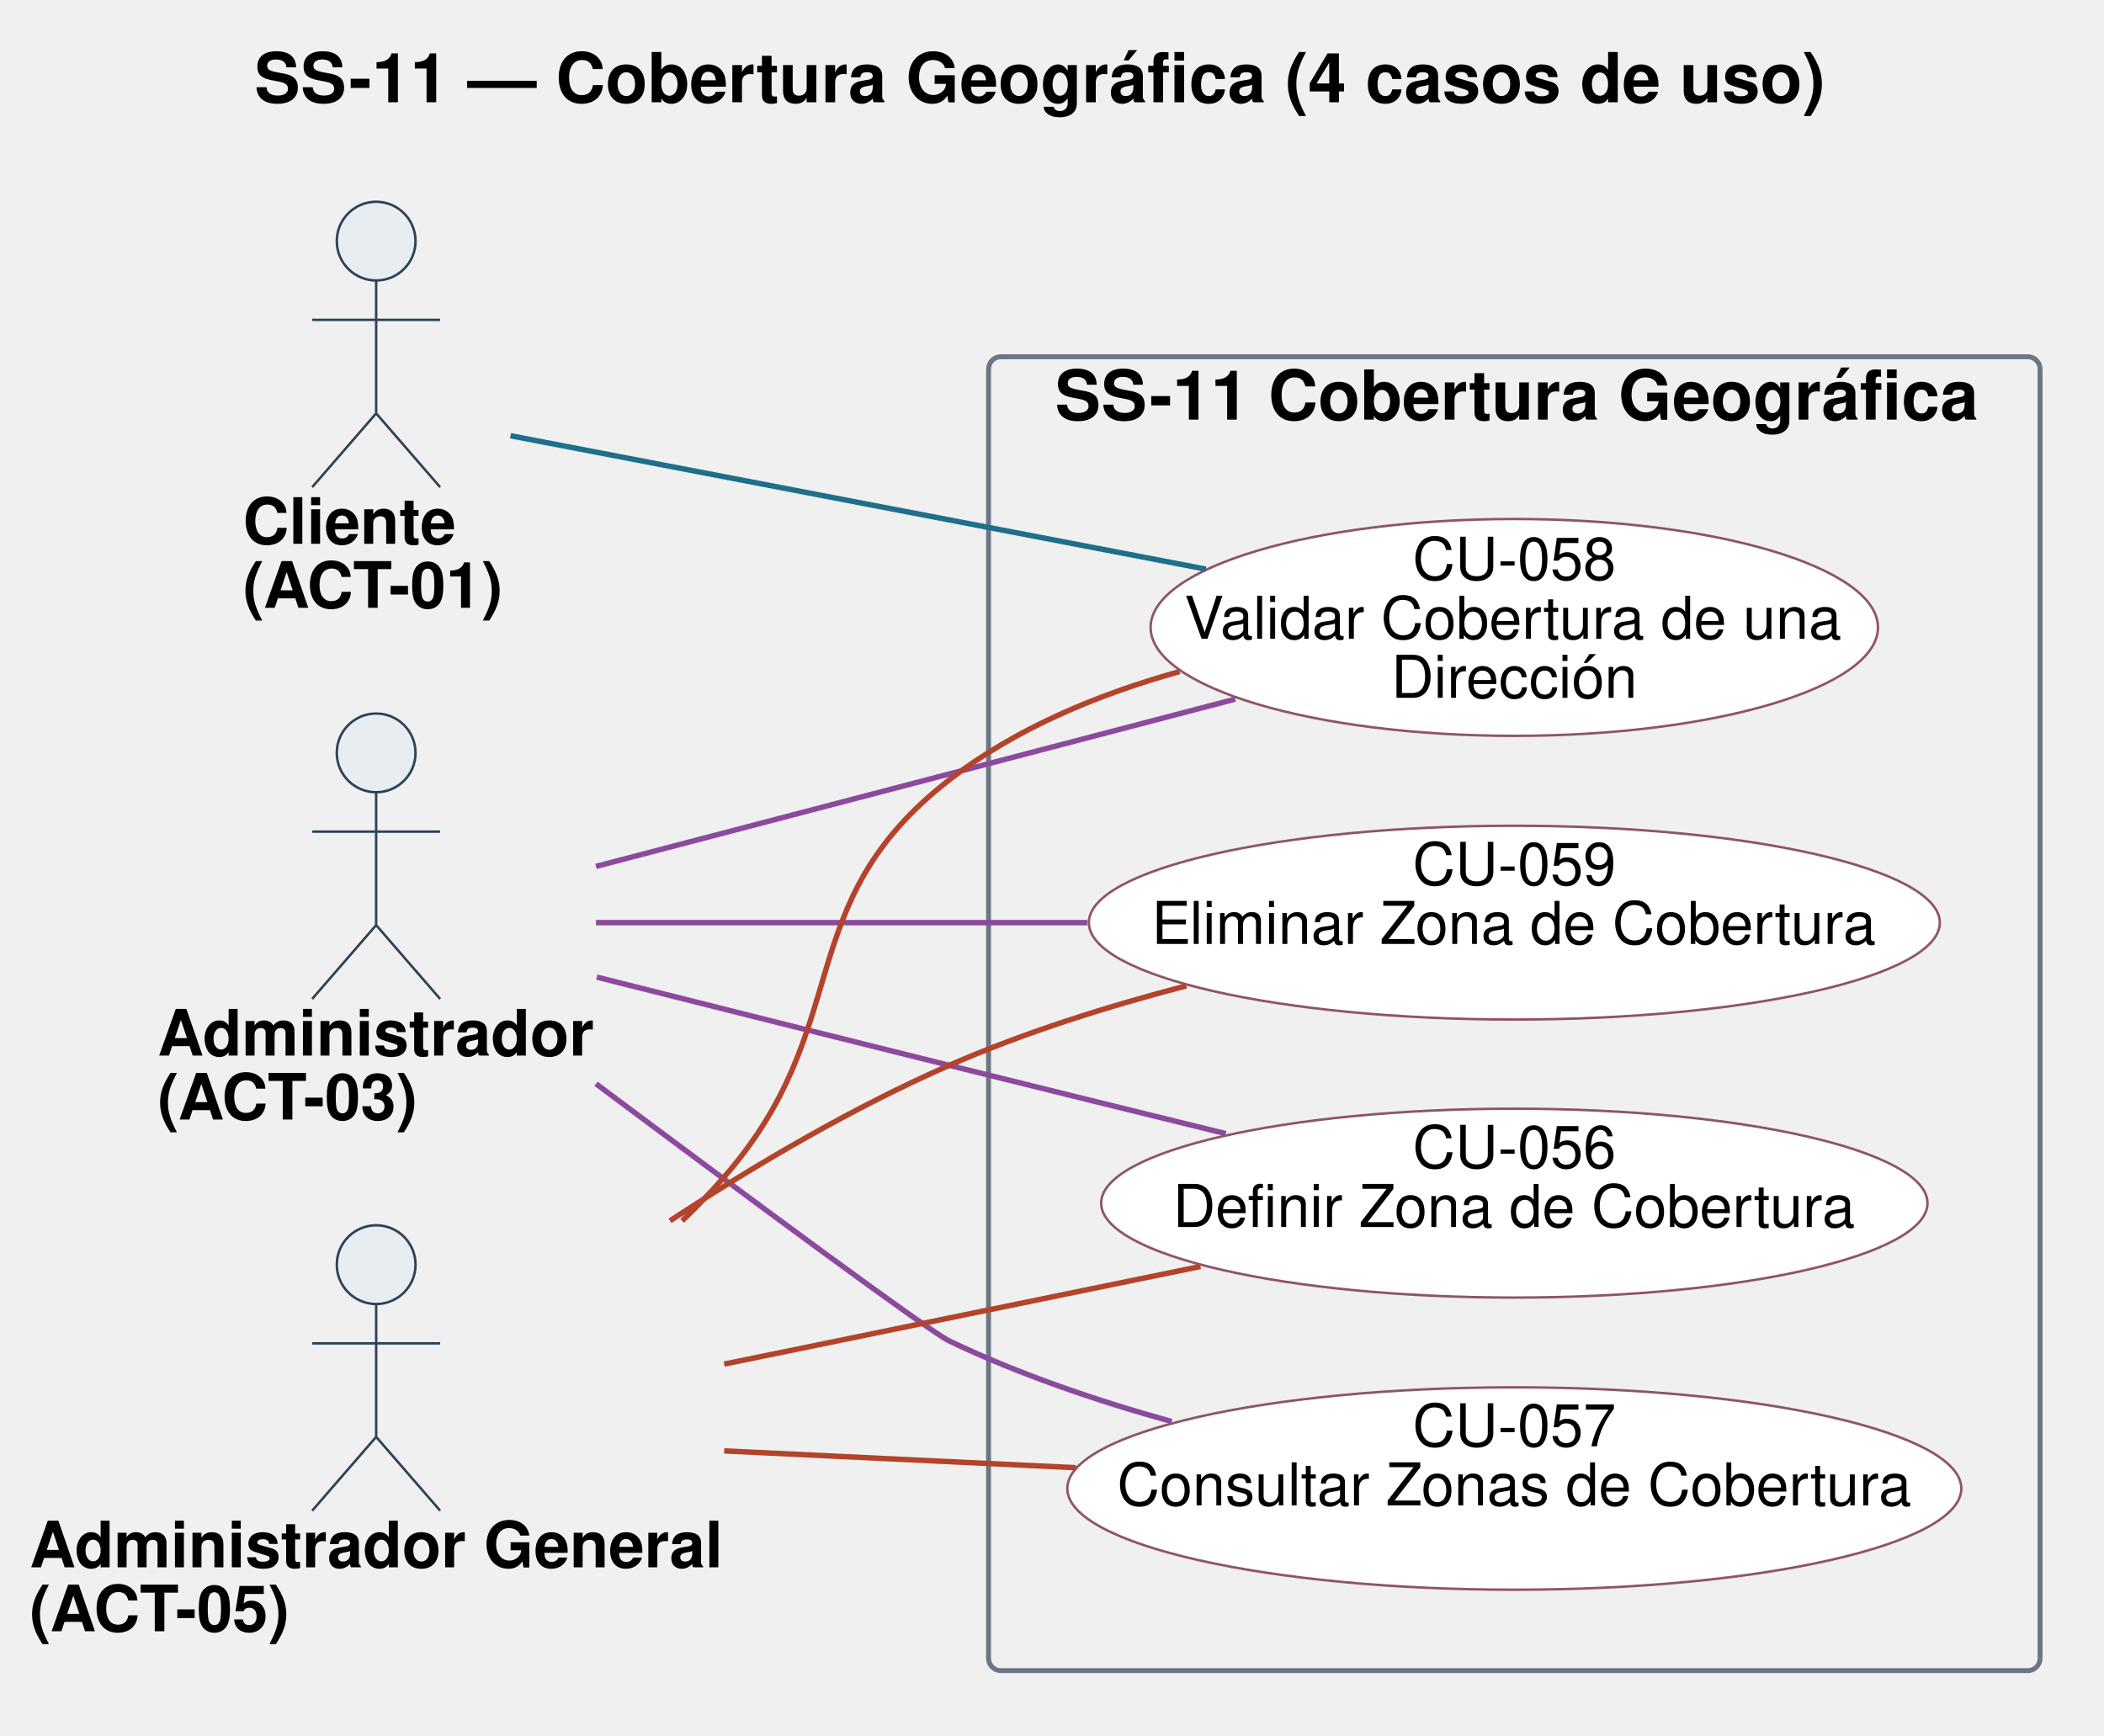
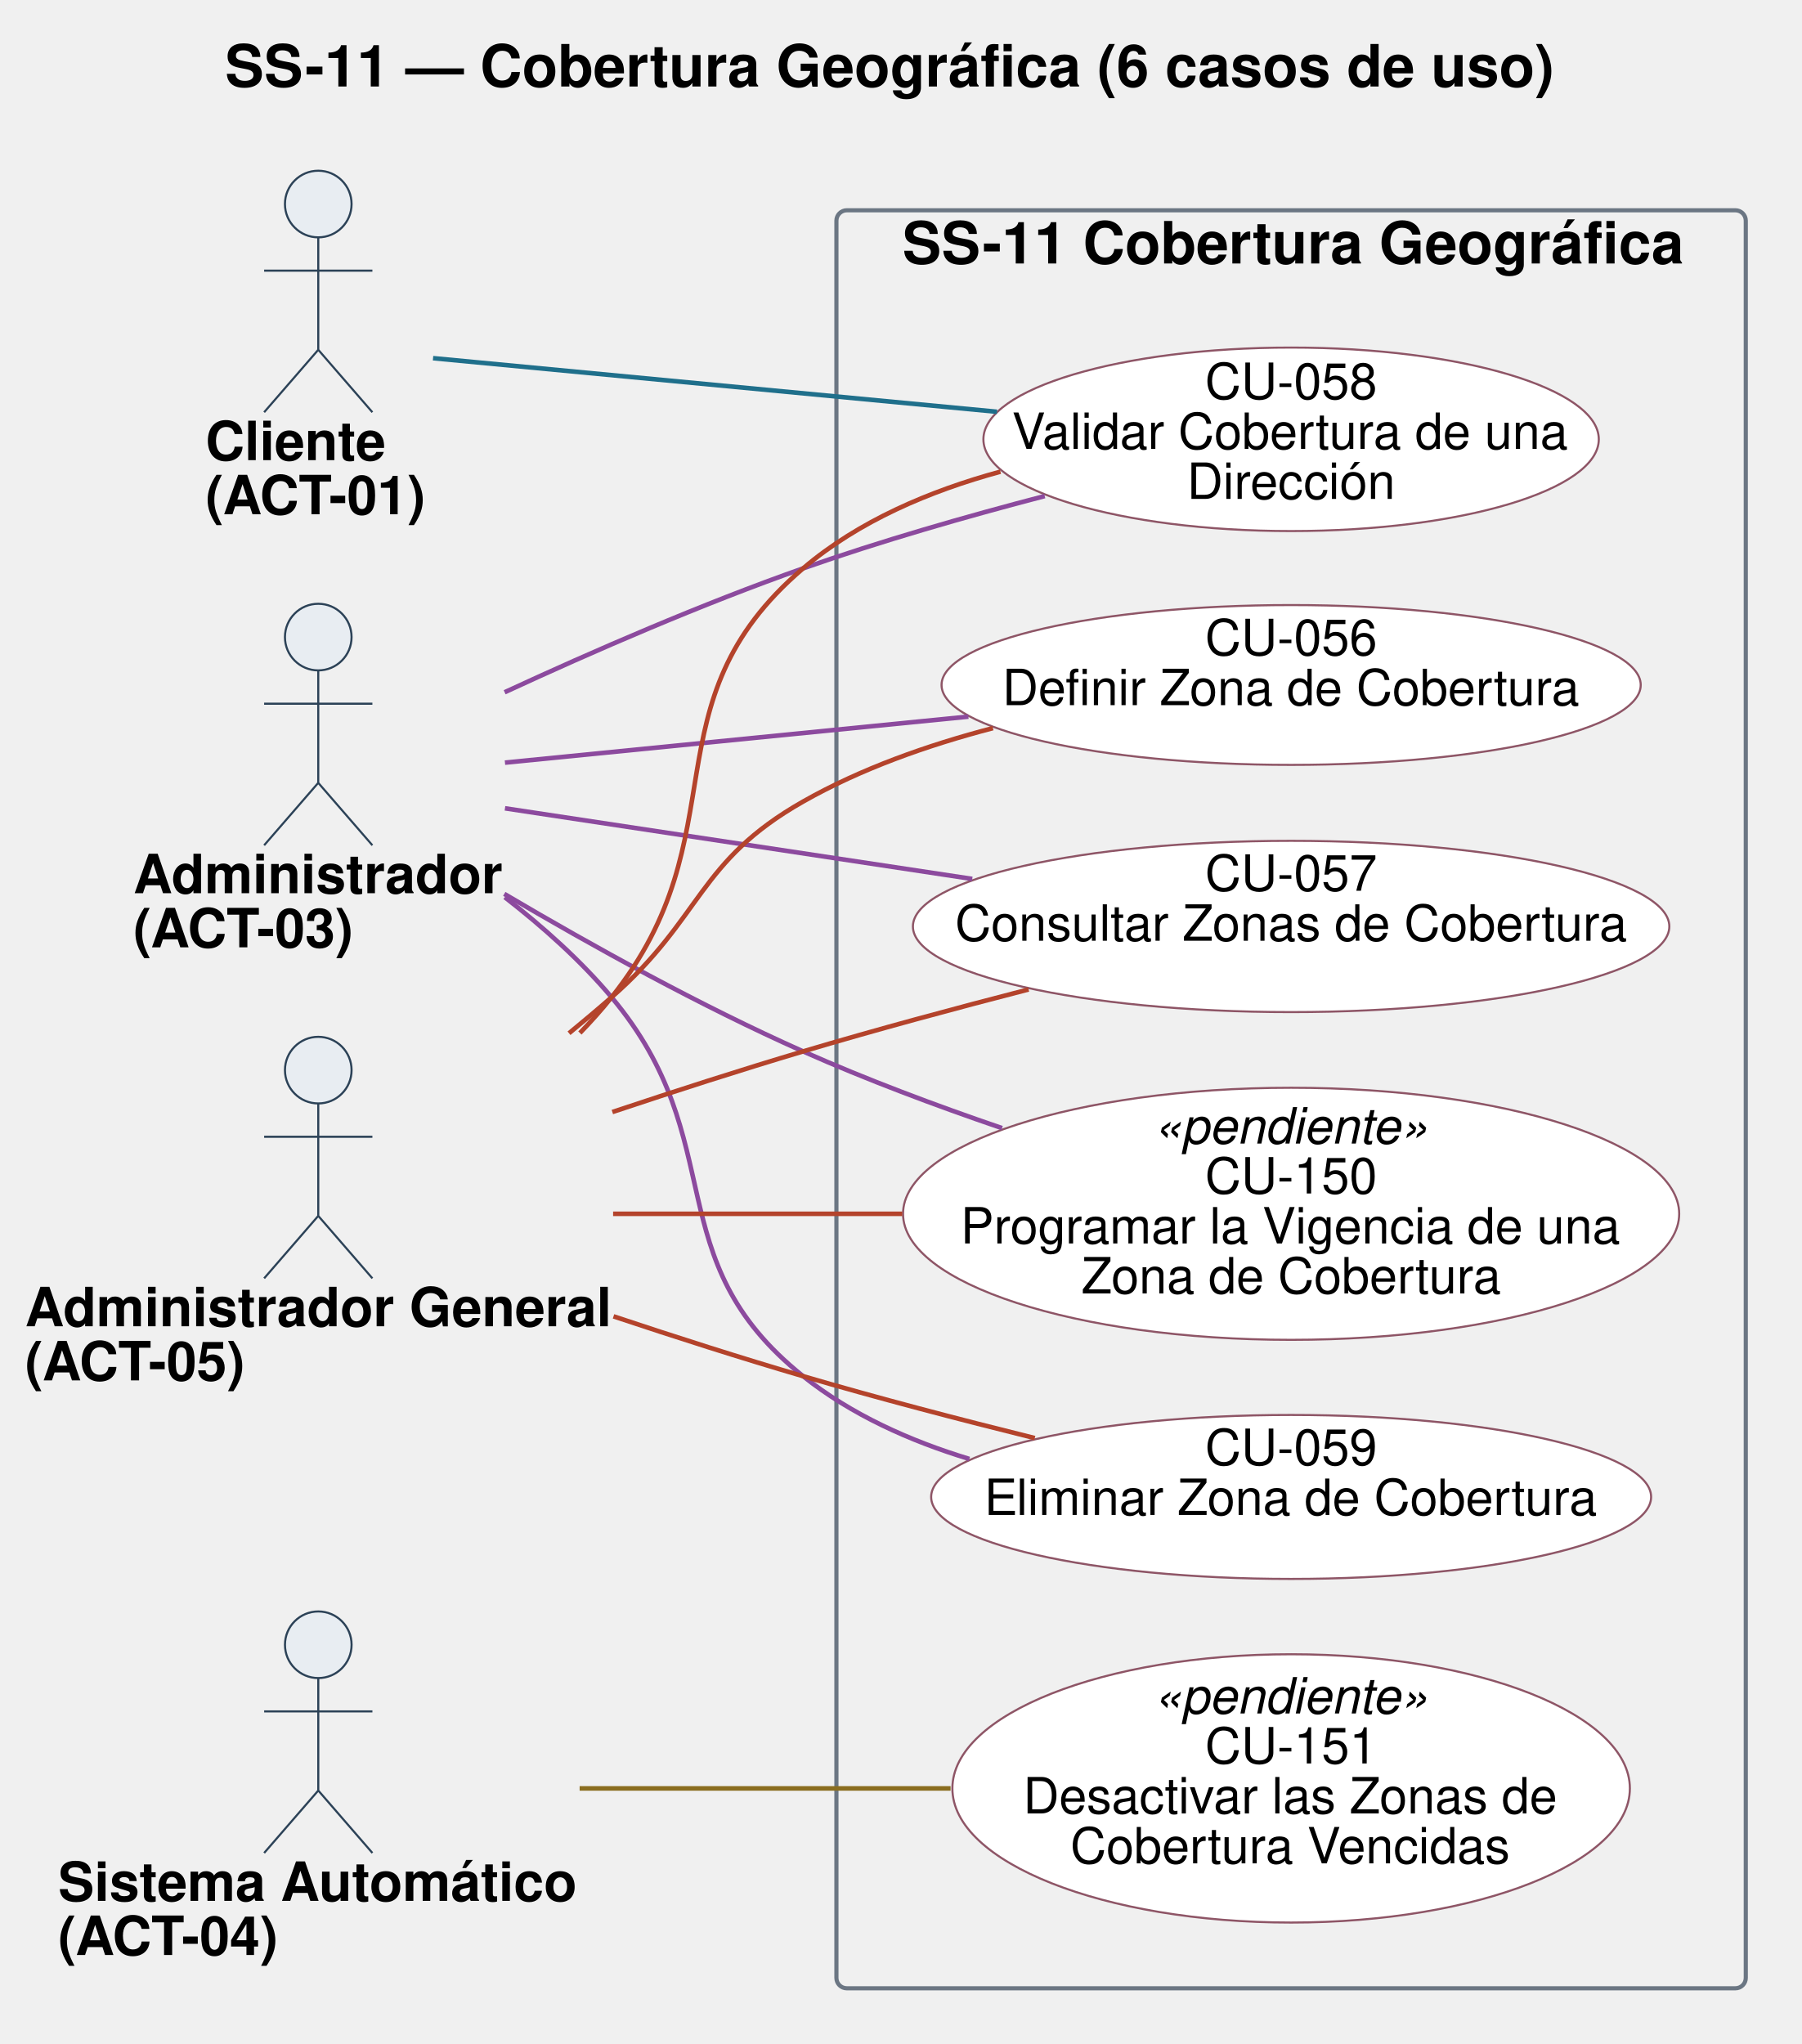
- <svg xmlns="http://www.w3.org/2000/svg" version="1.1" data-diagram-type="DESCRIPTION" style="width:668px;height:551px;background:#FFFFFF;" width="668.75px" height="551.563px" viewBox="0 0 668 551" zoomAndPan="magnify" preserveAspectRatio="none" contentStyleType="text/css">
+ <svg xmlns="http://www.w3.org/2000/svg" version="1.1" data-diagram-type="DESCRIPTION" style="width:676px;height:767px;background:#FFFFFF;" width="676.563px" height="767.188px" viewBox="0 0 676 767" zoomAndPan="magnify" preserveAspectRatio="none" contentStyleType="text/css">
  <defs />
  <g font-family="sans-serif" lengthAdjust="spacing">
    <g class="title" data-source-line="1">
-       <text x="80.722" y="32.469" fill="#000" font-size="21.875" textLength="497.197" font-weight="700" font-family="Helvetica">SS-11 — Cobertura Geográfica (4 casos de uso)</text>
+       <text x="84.417" y="32.469" fill="#000" font-size="21.875" textLength="497.197" font-weight="700" font-family="Helvetica">SS-11 — Cobertura Geográfica (6 casos de uso)</text>
    </g>
-     <g class="cluster" data-qualified-name="SS-11 Cobertura Geogr.fica" id="ent0004" data-source-line="40">
-       <rect x="313.859" y="113.281" width="333.844" height="417.188" fill="none" style="stroke:#6B7683;stroke-width:1.563;" rx="3.906" ry="3.906" />
-       <text x="334.903" y="133.25" fill="#000" font-size="21.875" textLength="291.756" font-weight="700" font-family="Helvetica">SS-11 Cobertura Geográfica</text>
+     <g class="cluster" data-qualified-name="SS-11 Cobertura Geogr.fica" id="ent0005" data-source-line="41">
+       <rect x="313.859" y="78.906" width="341.234" height="667.188" fill="none" style="stroke:#6B7683;stroke-width:1.563;" rx="3.906" ry="3.906" />
+       <text x="338.599" y="98.875" fill="#000" font-size="21.875" textLength="291.756" font-weight="700" font-family="Helvetica">SS-11 Cobertura Geográfica</text>
    </g>
-     <g class="entity" data-qualified-name="SS-11 Cobertura Geogr.fica.U056" id="ent0005" data-source-line="41">
-       <ellipse cx="480.787" cy="382.032" rx="131.178" ry="29.986" fill="#FFF" style="stroke:#8E5566;stroke-width:0.781;" />
-       <text x="448.483" y="370.855" fill="#000" font-size="18.75" textLength="64.609" font-family="Helvetica">CU-056</text>
-       <text x="372.398" y="389.605" fill="#000" font-size="18.75" textLength="216.779" font-family="Helvetica">Definir Zona de Cobertura</text>
+     <g class="entity" data-qualified-name="SS-11 Cobertura Geogr.fica.U056" id="ent0006" data-source-line="42">
+       <ellipse cx="484.49" cy="257.032" rx="131.178" ry="29.986" fill="#FFF" style="stroke:#8E5566;stroke-width:0.781;" />
+       <text x="452.186" y="245.855" fill="#000" font-size="18.75" textLength="64.609" font-family="Helvetica">CU-056</text>
+       <text x="376.101" y="264.605" fill="#000" font-size="18.75" textLength="216.779" font-family="Helvetica">Definir Zona de Cobertura</text>
    </g>
-     <g class="entity" data-qualified-name="SS-11 Cobertura Geogr.fica.U057" id="ent0006" data-source-line="42">
-       <ellipse cx="480.78" cy="472.65" rx="141.921" ry="32.134" fill="#FFF" style="stroke:#8E5566;stroke-width:0.781;" />
-       <text x="448.476" y="459.256" fill="#000" font-size="18.75" textLength="64.609" font-family="Helvetica">CU-057</text>
-       <text x="354.671" y="478.006" fill="#000" font-size="18.75" textLength="252.219" font-family="Helvetica">Consultar Zonas de Cobertura</text>
+     <g class="entity" data-qualified-name="SS-11 Cobertura Geogr.fica.U057" id="ent0007" data-source-line="43">
+       <ellipse cx="484.483" cy="347.65" rx="141.921" ry="32.134" fill="#FFF" style="stroke:#8E5566;stroke-width:0.781;" />
+       <text x="452.179" y="334.256" fill="#000" font-size="18.75" textLength="64.609" font-family="Helvetica">CU-057</text>
+       <text x="358.374" y="353.006" fill="#000" font-size="18.75" textLength="252.219" font-family="Helvetica">Consultar Zonas de Cobertura</text>
    </g>
-     <g class="entity" data-qualified-name="SS-11 Cobertura Geogr.fica.U058" id="ent0007" data-source-line="43">
-       <ellipse cx="480.774" cy="199.226" rx="115.462" ry="34.429" fill="#FFF" style="stroke:#8E5566;stroke-width:0.781;" />
-       <text x="448.47" y="184.086" fill="#000" font-size="18.75" textLength="64.609" font-family="Helvetica">CU-058</text>
-       <text x="376.02" y="202.836" fill="#000" font-size="18.75" textLength="209.509" font-family="Helvetica">Validar Cobertura de una</text>
-       <text x="441.699" y="221.586" fill="#000" font-size="18.75" textLength="78.149" font-family="Helvetica">Dirección</text>
+     <g class="entity" data-qualified-name="SS-11 Cobertura Geogr.fica.U058" id="ent0008" data-source-line="44">
+       <ellipse cx="484.477" cy="164.851" rx="115.462" ry="34.429" fill="#FFF" style="stroke:#8E5566;stroke-width:0.781;" />
+       <text x="452.173" y="149.711" fill="#000" font-size="18.75" textLength="64.609" font-family="Helvetica">CU-058</text>
+       <text x="379.723" y="168.461" fill="#000" font-size="18.75" textLength="209.509" font-family="Helvetica">Validar Cobertura de una</text>
+       <text x="445.403" y="187.211" fill="#000" font-size="18.75" textLength="78.149" font-family="Helvetica">Dirección</text>
    </g>
-     <g class="entity" data-qualified-name="SS-11 Cobertura Geogr.fica.U059" id="ent0008" data-source-line="44">
-       <ellipse cx="480.787" cy="292.97" rx="135.084" ry="30.767" fill="#FFF" style="stroke:#8E5566;stroke-width:0.781;" />
-       <text x="448.483" y="280.985" fill="#000" font-size="18.75" textLength="64.609" font-family="Helvetica">CU-059</text>
-       <text x="365.628" y="299.735" fill="#000" font-size="18.75" textLength="230.319" font-family="Helvetica">Eliminar Zona de Cobertura</text>
+     <g class="entity" data-qualified-name="SS-11 Cobertura Geogr.fica.U059" id="ent0009" data-source-line="45">
+       <ellipse cx="484.49" cy="561.72" rx="135.084" ry="30.767" fill="#FFF" style="stroke:#8E5566;stroke-width:0.781;" />
+       <text x="452.186" y="549.735" fill="#000" font-size="18.75" textLength="64.609" font-family="Helvetica">CU-059</text>
+       <text x="369.331" y="568.485" fill="#000" font-size="18.75" textLength="230.319" font-family="Helvetica">Eliminar Zona de Cobertura</text>
+     </g>
+     <g class="entity" data-qualified-name="SS-11 Cobertura Geogr.fica.U150" id="ent0010" data-source-line="46">
+       <ellipse cx="484.482" cy="455.47" rx="145.622" ry="47.298" fill="#FFF" style="stroke:#8E5566;stroke-width:0.781;" />
+       <text x="432.869" y="429.101" fill="#000" font-size="18.75" textLength="103.226" font-style="italic" font-family="Helvetica">«pendiente»</text>
+       <text x="452.177" y="447.851" fill="#000" font-size="18.75" textLength="64.609" font-family="Helvetica">CU-150</text>
+       <text x="360.451" y="466.601" fill="#000" font-size="18.75" textLength="248.062" font-family="Helvetica">Programar la Vigencia de una</text>
+       <text x="405.788" y="485.351" fill="#000" font-size="18.75" textLength="157.388" font-family="Helvetica">Zona de Cobertura</text>
+     </g>
+     <g class="entity" data-qualified-name="SS-11 Cobertura Geogr.fica.U151" id="ent0011" data-source-line="47">
+       <ellipse cx="484.486" cy="671.088" rx="127.111" ry="50.338" fill="#FFF" style="stroke:#8E5566;stroke-width:0.781;" />
+       <text x="432.873" y="642.974" fill="#000" font-size="18.75" textLength="103.226" font-style="italic" font-family="Helvetica">«pendiente»</text>
+       <text x="452.181" y="661.724" fill="#000" font-size="18.75" textLength="64.609" font-family="Helvetica">CU-151</text>
+       <text x="383.92" y="680.474" fill="#000" font-size="18.75" textLength="201.132" font-family="Helvetica">Desactivar las Zonas de</text>
+       <text x="401.626" y="699.224" fill="#000" font-size="18.75" textLength="165.72" font-family="Helvetica">Cobertura Vencidas</text>
    </g>
    <g class="entity" data-qualified-name="A01" id="ent0001" data-source-line="36">
      <ellipse cx="119.425" cy="76.563" rx="12.5" ry="12.5" fill="#E8EDF2" style="stroke:#2C4257;stroke-width:0.781;" />
      <path d="M119.425,89.063 L119.425,131.25 M99.113,101.563 L139.738,101.563 M119.425,131.25 L99.113,154.688 M119.425,131.25 L139.738,154.688" style="stroke:#2C4257;stroke-width:0.781;" fill="none" />
      <text x="77.109" y="172.672" fill="#000" font-size="20.313" textLength="67.722" font-weight="700" font-family="Helvetica">Cliente</text>
      <text x="77.109" y="192.985" fill="#000" font-size="20.313" textLength="84.632" font-weight="700" font-family="Helvetica">(ACT-01)</text>
    </g>
    <g class="entity" data-qualified-name="A03" id="ent0002" data-source-line="37">
      <ellipse cx="119.423" cy="239.063" rx="12.5" ry="12.5" fill="#E8EDF2" style="stroke:#2C4257;stroke-width:0.781;" />
      <path d="M119.423,251.563 L119.423,293.75 M99.111,264.063 L139.736,264.063 M119.423,293.75 L99.111,317.188 M119.423,293.75 L139.736,317.188" style="stroke:#2C4257;stroke-width:0.781;" fill="none" />
      <text x="50.016" y="335.172" fill="#000" font-size="20.313" textLength="138.815" font-weight="700" font-family="Helvetica">Administrador</text>
      <text x="50.016" y="355.485" fill="#000" font-size="20.313" textLength="84.632" font-weight="700" font-family="Helvetica">(ACT-03)</text>
    </g>
-     <g class="entity" data-qualified-name="A05" id="ent0003" data-source-line="38">
+     <g class="entity" data-qualified-name="A04" id="ent0003" data-source-line="38">
+       <ellipse cx="119.432" cy="617.188" rx="12.5" ry="12.5" fill="#E8EDF2" style="stroke:#2C4257;stroke-width:0.781;" />
+       <path d="M119.432,629.688 L119.432,671.875 M99.119,642.188 L139.744,642.188 M119.432,671.875 L99.119,695.313 M119.432,671.875 L139.744,695.313" style="stroke:#2C4257;stroke-width:0.781;" fill="none" />
+       <text x="21.797" y="713.297" fill="#000" font-size="20.313" textLength="195.27" font-weight="700" font-family="Helvetica">Sistema Automático</text>
+       <text x="21.797" y="733.61" fill="#000" font-size="20.313" textLength="84.632" font-weight="700" font-family="Helvetica">(ACT-04)</text>
+     </g>
+     <g class="entity" data-qualified-name="A05" id="ent0004" data-source-line="39">
      <ellipse cx="119.427" cy="401.563" rx="12.5" ry="12.5" fill="#E8EDF2" style="stroke:#2C4257;stroke-width:0.781;" />
      <path d="M119.427,414.063 L119.427,456.25 M99.115,426.563 L139.74,426.563 M119.427,456.25 L99.115,479.688 M119.427,456.25 L139.74,479.688" style="stroke:#2C4257;stroke-width:0.781;" fill="none" />
      <text x="9.375" y="497.672" fill="#000" font-size="20.313" textLength="220.105" font-weight="700" font-family="Helvetica">Administrador General</text>
      <text x="9.375" y="517.985" fill="#000" font-size="20.313" textLength="84.632" font-weight="700" font-family="Helvetica">(ACT-05)</text>
    </g>
-     <g class="link" data-entity-1="ent0001" data-entity-2="ent0007" id="lnk9" data-source-line="47" data-link-type="association">
-       <path d="M162.078,138.359 C215.563,148.625 310.688,166.875 382.859,180.719" style="stroke:#1F6F8B;stroke-width:1.719;" fill="none" id="A01-U058" />
+     <g class="link" data-entity-1="ent0001" data-entity-2="ent0008" id="lnk12" data-source-line="50" data-link-type="association">
+       <path d="M162.5,134.406 C213.75,139.281 302.859,147.734 374.109,154.516" style="stroke:#1F6F8B;stroke-width:1.719;" fill="none" id="A01-U058" />
    </g>
-     <g class="link" data-entity-1="ent0002" data-entity-2="ent0005" id="lnk10" data-source-line="48" data-link-type="association">
-       <path d="M189.484,310.266 C223.172,318.75 264.375,329.094 301.359,338.281 C329.906,345.375 361.031,353.063 389.172,359.969" style="stroke:#8C4A9E;stroke-width:1.719;" fill="none" id="A03-U056" />
+     <g class="link" data-entity-1="ent0002" data-entity-2="ent0006" id="lnk13" data-source-line="51" data-link-type="association">
+       <path d="M189.484,286.172 C238.469,281.297 305.656,274.625 363.391,268.906" style="stroke:#8C4A9E;stroke-width:1.719;" fill="none" id="A03-U056" />
    </g>
-     <g class="link" data-entity-1="ent0002" data-entity-2="ent0006" id="lnk11" data-source-line="49" data-link-type="association">
-       <path d="M189.234,344.141 C237.578,380.25 294.969,422.734 301.359,425.781 C323.391,436.328 348.141,444.75 372.016,451.391" style="stroke:#8C4A9E;stroke-width:1.719;" fill="none" id="A03-U057" />
+     <g class="link" data-entity-1="ent0002" data-entity-2="ent0007" id="lnk14" data-source-line="52" data-link-type="association">
+       <path d="M189.484,303.313 C238.875,310.781 306.781,321.047 364.828,329.813" style="stroke:#8C4A9E;stroke-width:1.719;" fill="none" id="A03-U057" />
    </g>
-     <g class="link" data-entity-1="ent0002" data-entity-2="ent0007" id="lnk12" data-source-line="50" data-link-type="association">
-       <path d="M189.219,275.109 C246.859,260.031 329.781,238.328 392.203,221.984" style="stroke:#8C4A9E;stroke-width:1.719;" fill="none" id="A03-U058" />
+     <g class="link" data-entity-1="ent0002" data-entity-2="ent0008" id="lnk15" data-source-line="53" data-link-type="association">
+       <path d="M189.359,259.766 C222.656,244.359 263.578,226.578 301.359,213.281 C330.438,203.047 362.781,193.766 392.031,186.141" style="stroke:#8C4A9E;stroke-width:1.719;" fill="none" id="A03-U058" />
    </g>
-     <g class="link" data-entity-1="ent0002" data-entity-2="ent0008" id="lnk13" data-source-line="51" data-link-type="association">
-       <path d="M189.219,292.969 C233.266,292.969 292.063,292.969 345.203,292.969" style="stroke:#8C4A9E;stroke-width:1.719;" fill="none" id="A03-U059" />
+     <g class="link" data-entity-1="ent0002" data-entity-2="ent0009" id="lnk16" data-source-line="54" data-link-type="association">
+       <path d="M189.422,336.672 C203.75,347.797 217.984,360.516 229.484,374.219 C274.984,428.469 246.016,472.234 301.359,516.406 C319.375,530.797 341.375,540.688 363.75,547.469" style="stroke:#8C4A9E;stroke-width:1.719;" fill="none" id="A03-U059" />
    </g>
-     <g class="link" data-entity-1="ent0003" data-entity-2="ent0005" id="lnk14" data-source-line="52" data-link-type="association">
-       <path d="M229.922,433.141 C278.094,423.266 334.297,411.734 381.141,402.141" style="stroke:#B4432B;stroke-width:1.719;" fill="none" id="A05-U056" />
+     <g class="link" data-entity-1="ent0002" data-entity-2="ent0010" id="lnk17" data-source-line="55" data-link-type="association">
+       <path d="M189.219,335.422 C222.313,354.969 263.094,377.531 301.359,394.531 C325.047,405.063 351.172,414.844 376.016,423.328" style="stroke:#8C4A9E;stroke-width:1.719;" fill="none" id="A03-U150" />
    </g>
-     <g class="link" data-entity-1="ent0003" data-entity-2="ent0006" id="lnk15" data-source-line="53" data-link-type="association">
-       <path d="M229.922,460.703 C265.125,462.391 304.625,464.281 341.609,466.047" style="stroke:#B4432B;stroke-width:1.719;" fill="none" id="A05-U057" />
+     <g class="link" data-entity-1="ent0003" data-entity-2="ent0011" id="lnk18" data-source-line="56" data-link-type="association">
+       <path d="M217.5,671.094 C260.219,671.094 311.031,671.094 356.703,671.094" style="stroke:#8A6D1F;stroke-width:1.719;" fill="none" id="A04-U151" />
    </g>
-     <g class="link" data-entity-1="ent0003" data-entity-2="ent0007" id="lnk16" data-source-line="54" data-link-type="association">
-       <path d="M216.563,387.672 C221.094,383.313 225.438,378.813 229.484,374.219 C272.25,325.688 250.25,287.328 301.359,247.656 C322.469,231.266 348.719,220.422 374.531,213.234" style="stroke:#B4432B;stroke-width:1.719;" fill="none" id="A05-U058" />
+     <g class="link" data-entity-1="ent0004" data-entity-2="ent0006" id="lnk19" data-source-line="57" data-link-type="association">
+       <path d="M213.516,387.719 C218.984,383.234 224.344,378.719 229.484,374.219 C263.828,344.125 261.641,323.328 301.359,300.781 C323.063,288.453 348.141,279.594 372.594,273.219" style="stroke:#B4432B;stroke-width:1.719;" fill="none" id="A05-U056" />
    </g>
-     <g class="link" data-entity-1="ent0003" data-entity-2="ent0008" id="lnk17" data-source-line="55" data-link-type="association">
-       <path d="M212.719,387.641 C240.188,369.641 271.078,351.547 301.359,338.281 C325,327.922 351.484,319.594 376.656,313.031" style="stroke:#B4432B;stroke-width:1.719;" fill="none" id="A05-U059" />
+     <g class="link" data-entity-1="ent0004" data-entity-2="ent0007" id="lnk20" data-source-line="58" data-link-type="association">
+       <path d="M229.781,417.281 C253.281,409.437 278.078,401.453 301.359,394.531 C328.656,386.406 358.5,378.359 385.969,371.281" style="stroke:#B4432B;stroke-width:1.719;" fill="none" id="A05-U057" />
+     </g>
+     <g class="link" data-entity-1="ent0004" data-entity-2="ent0008" id="lnk21" data-source-line="59" data-link-type="association">
+       <path d="M217.609,387.625 C221.813,383.281 225.813,378.813 229.484,374.219 C278.375,313.016 241.734,264.094 301.359,213.281 C322.219,195.5 348.938,184.188 375.422,176.984" style="stroke:#B4432B;stroke-width:1.719;" fill="none" id="A05-U058" />
+     </g>
+     <g class="link" data-entity-1="ent0004" data-entity-2="ent0009" id="lnk22" data-source-line="60" data-link-type="association">
+       <path d="M230.219,493.953 C253.594,501.75 278.203,509.625 301.359,516.406 C329.406,524.625 360.188,532.672 388.297,539.641" style="stroke:#B4432B;stroke-width:1.719;" fill="none" id="A05-U059" />
+     </g>
+     <g class="link" data-entity-1="ent0004" data-entity-2="ent0010" id="lnk23" data-source-line="61" data-link-type="association">
+       <path d="M230.063,455.469 C264.203,455.469 302.406,455.469 338.578,455.469" style="stroke:#B4432B;stroke-width:1.719;" fill="none" id="A05-U150" />
    </g>
  </g>
</svg>
